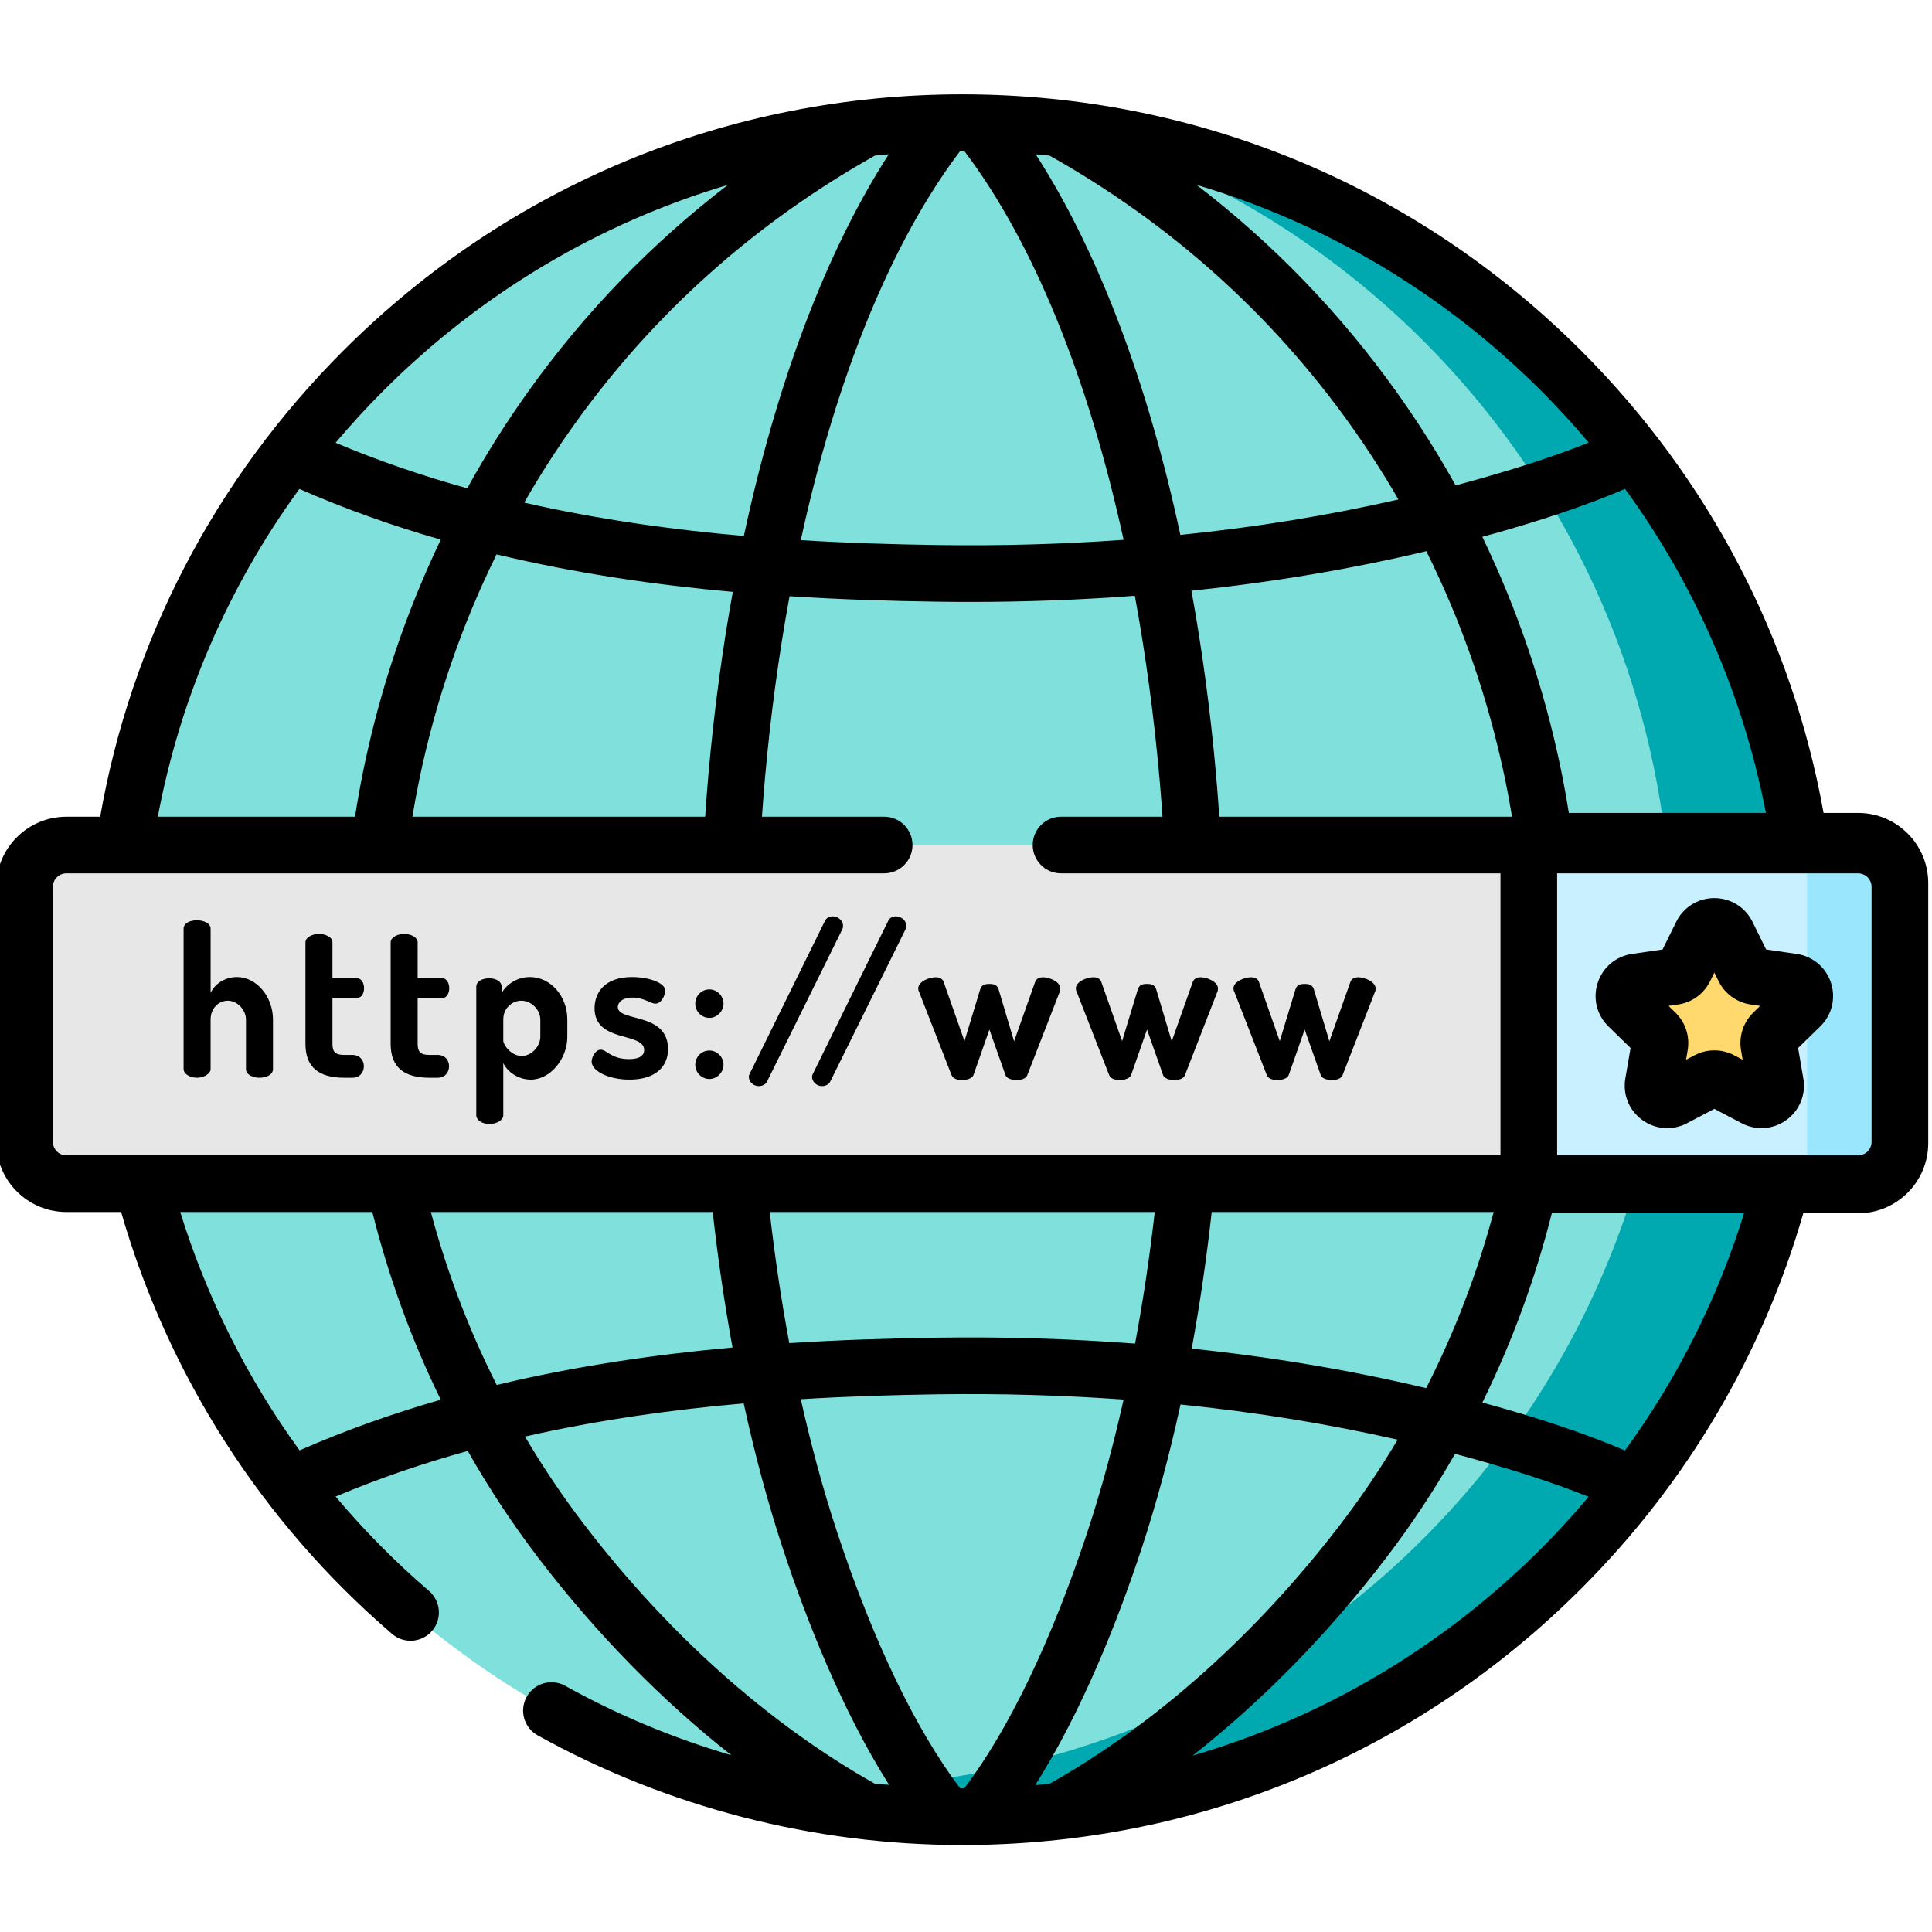
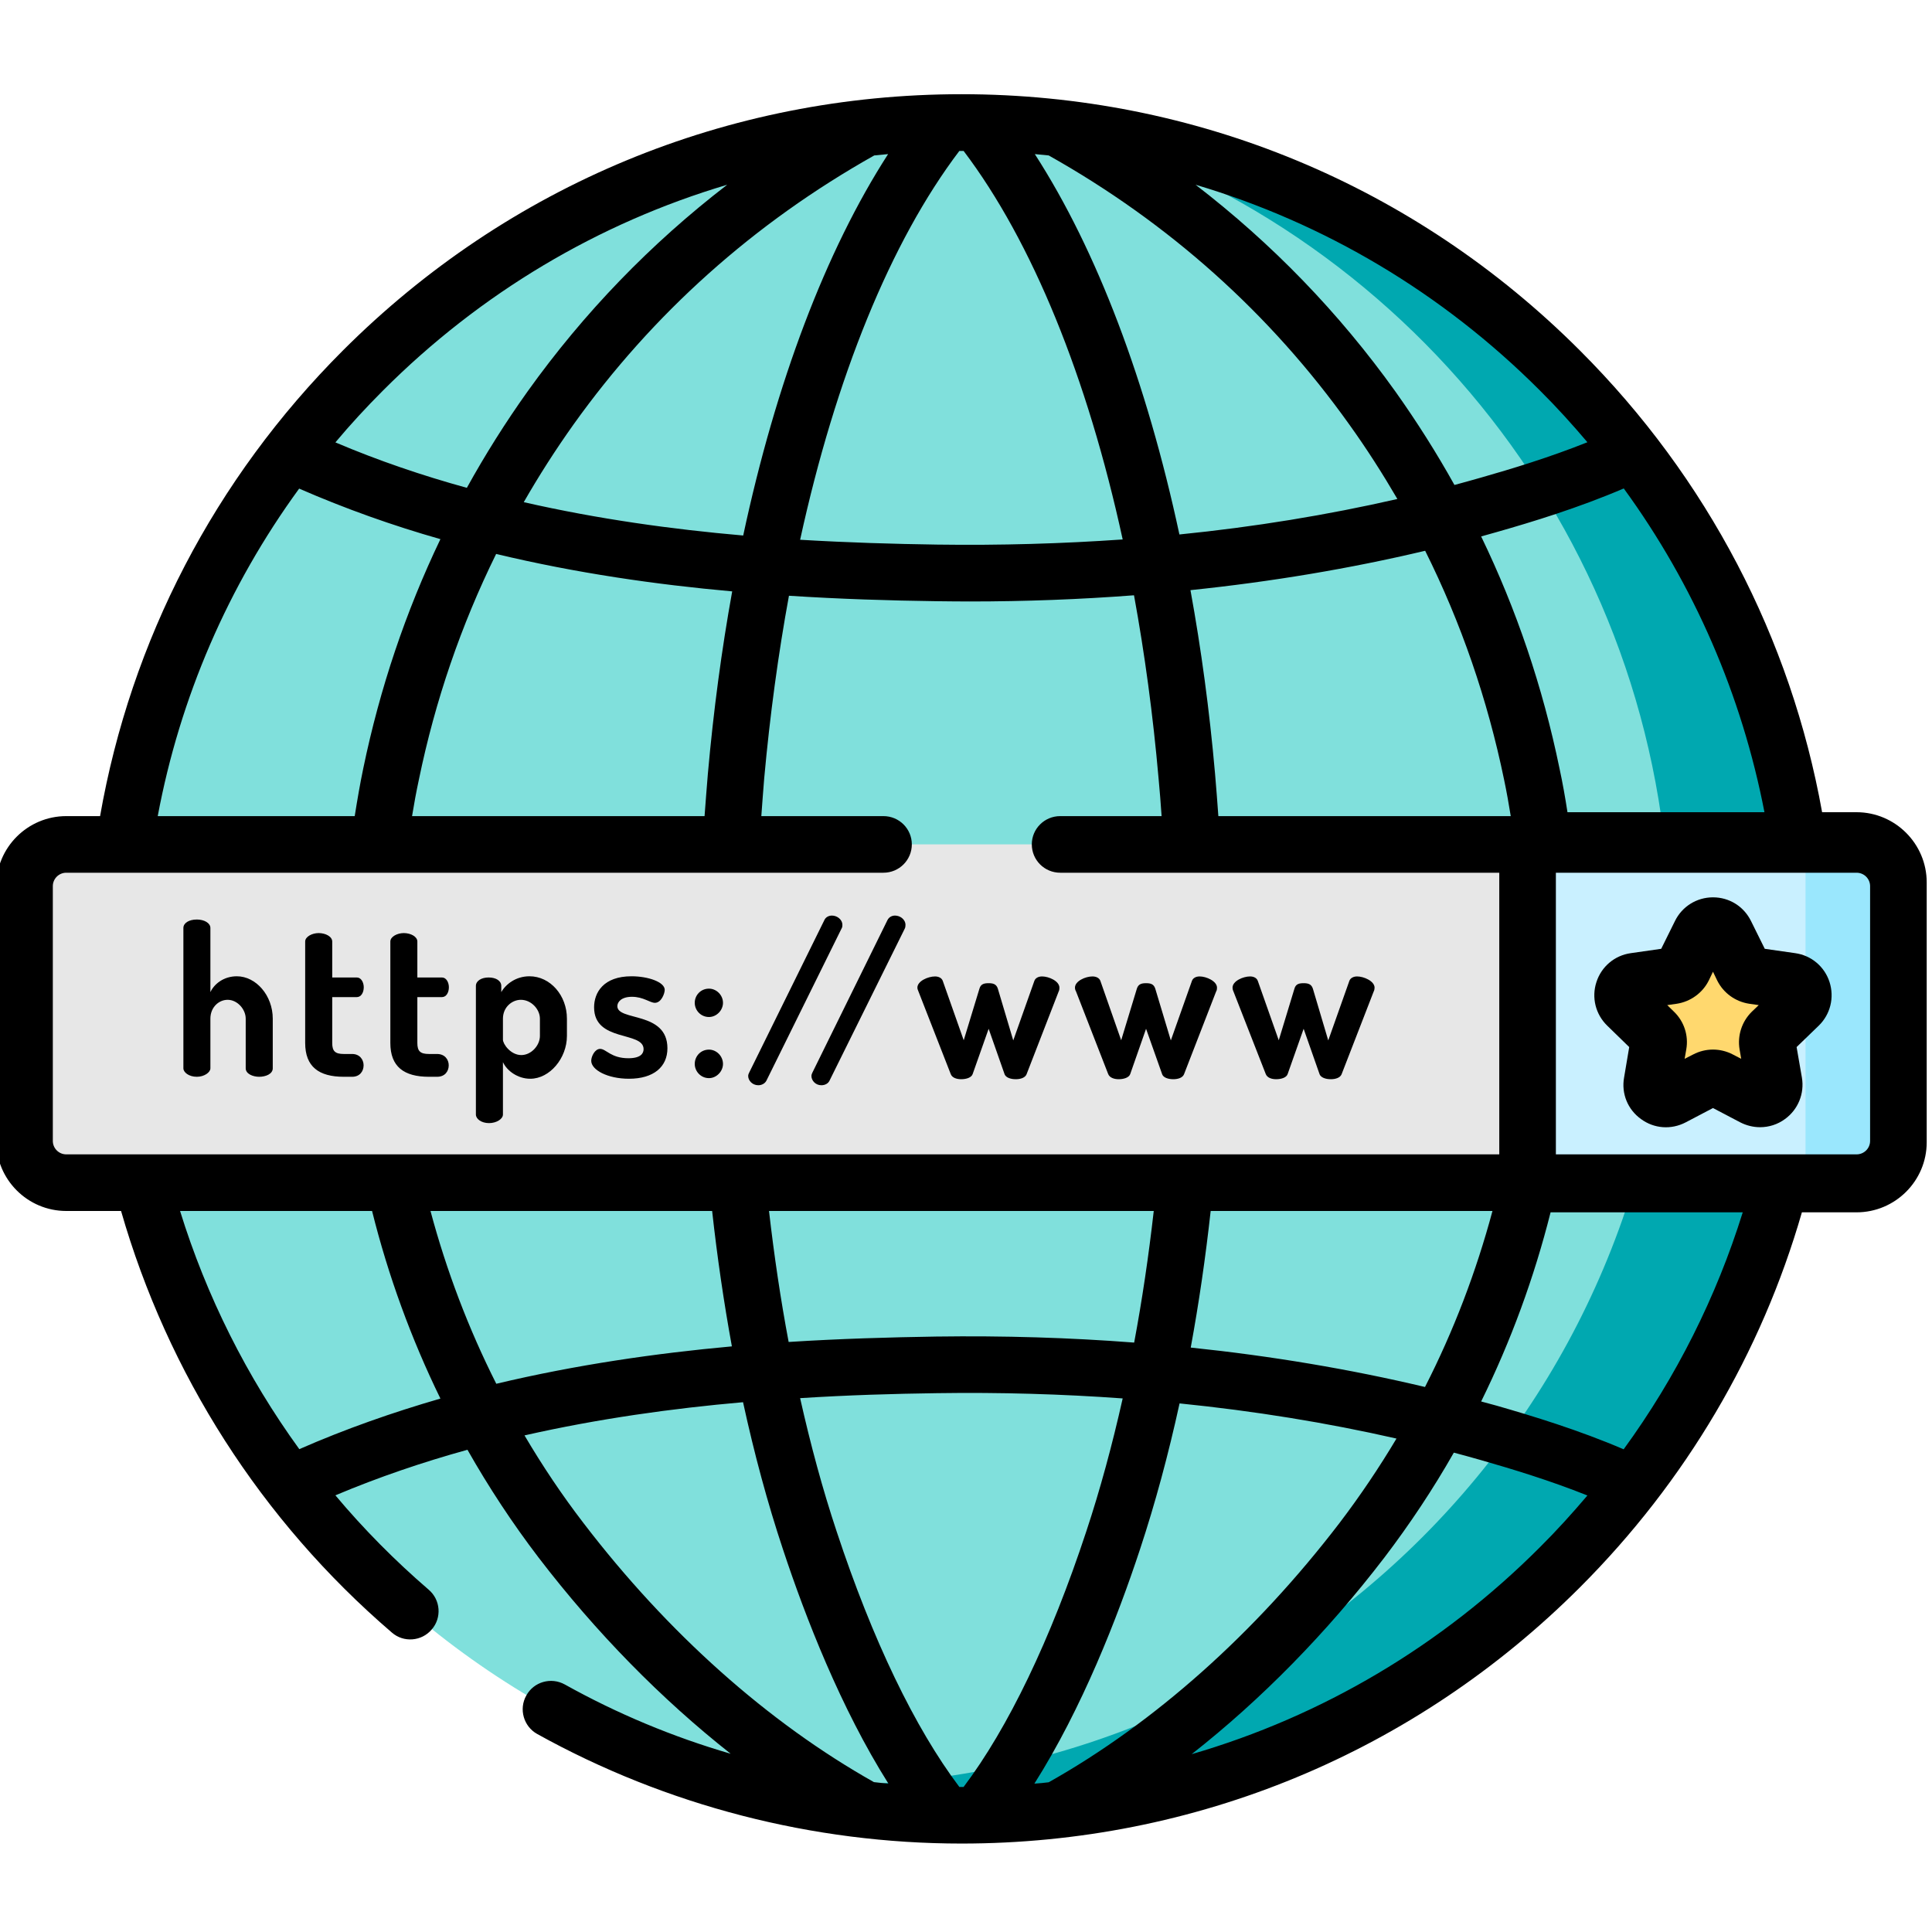
- <svg xmlns="http://www.w3.org/2000/svg" height="511pt" viewBox="1 -24 511.999 511" width="511pt">
-   <path d="m480.469 232.477c0 123.969-100.496 224.469-224.469 224.469s-224.469-100.5-224.469-224.469c0-123.973 100.496-224.469 224.469-224.469s224.469 100.496 224.469 224.469zm0 0" fill="#80e0dc" />
-   <path d="m480.469 232.477c0 123.969-100.496 224.469-224.469 224.469-22.953.0-45.105-3.445-65.965-9.852 9.629 1.262 19.449 1.914 29.43 1.914 123.969.0 224.469-100.5 224.469-224.469.0-101.02-66.727-186.441-158.504-214.621 110.066 14.414 195.039 108.566 195.039 222.559zm0 0" fill="#00a8b0" />
-   <path d="m493.406 289.184H18.594c-6.121.0-11.086-4.961-11.086-11.086v-67.57c0-6.121 4.961-11.086 11.086-11.086h474.812c6.125.0 11.086 4.965 11.086 11.086v67.57c0 6.125-4.961 11.086-11.086 11.086zm0 0" fill="#e7e7e7" />
-   <path d="m493.406 289.531h-87.258v-91.09h87.258c6.121.0 11.086 4.965 11.086 11.086v68.918c0 6.125-4.961 11.086-11.086 11.086zm0 0" fill="#c9f0ff" />
-   <path d="m458.688 223.109 4.496 9.105c.547 1.109 1.605 1.875 2.828 2.055l10.051 1.461c3.082.445 4.312 4.234 2.082 6.406l-7.273 7.09c-.887.863-1.289 2.105-1.078 3.324l1.715 10.008c.527 3.07-2.695 5.41-5.449 3.961l-8.992-4.727c-1.094-.574-2.402-.574-3.496.0l-8.988 4.727c-2.754 1.449-5.977-.891-5.449-3.961l1.715-10.008c.211-1.219-.195-2.461-1.078-3.324l-7.273-7.09c-2.23-2.172-1-5.961 2.082-6.406l10.051-1.461c1.223-.18 2.281-.945 2.828-2.055l4.496-9.105c1.375-2.793 5.359-2.793 6.734.0zm0 0" fill="#ffd86e" />
-   <path d="m493.406 289.184h-13.527v-89.738h13.527c6.121.0 11.086 4.961 11.086 11.086v67.57c0 6.121-4.961 11.082-11.086 11.082zm0 0" fill="#9ae7fd" />
-   <path d="m493.406 190.934h-9.141c-8.297-46.148-30.375-88.633-64.234-122.488C376.219 24.629 317.961.5 256 .5S135.781 24.629 91.969 68.445C57.867 102.547 35.707 145.398 27.551 191.938H18.594C8.34 191.938.0 200.277.0 210.531v67.57c0 10.25 8.34 18.594 18.594 18.594h14.504c12.387 43.016 37.086 81.98 71.812 111.812 3.145 2.699 7.883 2.344 10.586-.801 2.703-3.148 2.344-7.887-.801-10.59-8.984-7.715-17.246-16.09-24.75-25.012 11.477-4.836 23.203-8.824 35.016-12.094 5.609 9.898 11.902 19.449 18.883 28.57 15.293 19.988 32.562 37.574 50.969 52.07-15.293-4.48-30.082-10.637-44.031-18.391-3.625-2.012-8.195-.707-10.207 2.918-2.016 3.625-.711 8.195 2.914 10.211 34.223 19.012 73.129 29.062 112.512 29.062 61.961.0 120.215-24.129 164.031-67.945 28.145-28.141 48.141-62.254 58.859-99.469h14.516c10.254.0 18.594-8.34 18.594-18.594v-68.918c0-10.25-8.34-18.594-18.594-18.594zm-24.426.0h-52.227c-.625-3.891-1.316-7.781-2.121-11.668-4.461-21.535-11.434-42.098-20.805-61.508 1.383-.379 2.773-.75 4.148-1.141 9.559-2.734 21.727-6.453 33.68-11.566 18.668 25.629 31.336 54.84 37.324 85.883zm-67.277 1.004H324.125c-.258-3.766-.539-7.531-.871-11.289-1.488-16.797-3.684-33.059-6.512-48.609 21.52-2.234 42.305-5.73 62.246-10.473 9.512 19.098 16.523 39.418 20.941 60.746.664 3.203 1.238 6.414 1.773 9.625zm7.711-112.879c4.422 4.422 8.621 9.008 12.609 13.73-10 4.016-20.062 7.07-28.176 9.391-2.352.672-4.719 1.316-7.094 1.949-4.746-8.508-9.961-16.777-15.672-24.777-14.965-20.953-32.711-39.297-52.973-54.855 34.137 10.148 65.418 28.676 91.305 54.562zm-130.262-62.316c31.883 17.922 58.703 41.914 79.711 71.336 4.578 6.418 8.816 13.023 12.738 19.789-18.543 4.23-37.836 7.367-57.793 9.387-8.691-40.465-21.855-75.32-38.344-100.867 1.23.105 2.461.223 3.688.355zm-23.152-1.227c.184.0.363.004.547.004 18.242 24.074 32.828 60.035 42.223 103.039-16.039 1.156-32.469 1.629-49.262 1.383-11.398-.164-23.598-.52-36.297-1.293 9.395-43.043 23.988-79.039 42.242-103.129.184.0.363-.004.547-.004zm-19.465.871c-16.531 25.605-29.715 60.566-38.406 101.148-18.848-1.641-38.527-4.355-58.215-8.84 4.055-7.059 8.453-13.941 13.223-20.621 21.008-29.418 47.828-53.41 79.711-71.336 1.227-.129 2.457-.246 3.688-.352zm-41.336 115.969c-2.801 15.453-4.977 31.609-6.453 48.293-.332 3.758-.613 7.523-.867 11.289h-77.59c.531-3.211 1.117-6.422 1.781-9.625 4.352-21.016 11.234-41.047 20.531-59.902 21.195 5.086 42.371 8.121 62.598 9.945zm-92.613-53.297c25.887-25.887 57.168-44.414 91.305-54.562-20.266 15.559-38.012 33.902-52.973 54.855-5.883 8.238-11.238 16.77-16.094 25.551-11.77-3.262-23.457-7.242-34.891-12.062 4-4.738 8.215-9.34 12.652-13.781zm-22.25 26.008c12.289 5.395 24.844 9.816 37.473 13.445-9.188 19.191-16.039 39.496-20.441 60.754-.871 4.219-1.625 8.445-2.285 12.672h-52.258c5.906-31.414 18.648-60.973 37.512-86.871zm-61.742 176.613c-1.973.0-3.578-1.605-3.578-3.582v-67.57c0-1.973 1.605-3.578 3.578-3.578h216.719c4.148.0 7.508-3.359 7.508-7.508.0-4.145-3.359-7.508-7.508-7.508h-32.391c.234-3.32.488-6.645.781-9.961 1.488-16.801 3.691-33.016 6.535-48.465 13.695.879 26.82 1.27 39.055 1.445 2.961.043 5.914.066 8.859.066 14.812.0 29.348-.555 43.59-1.633 2.852 15.484 5.062 31.742 6.555 48.586.293 3.316.551 6.641.785 9.961h-26.895c-4.145.0-7.508 3.363-7.508 7.508.0 4.148 3.363 7.508 7.508 7.508h116.453v74.727h-380.047zm378.246 15.012c-4.324 16.141-10.309 31.789-17.898 46.68-19.906-4.73-40.645-8.234-62.125-10.469 2.156-11.738 3.926-23.84 5.293-36.207h74.73zm-89.82.0c-1.355 11.926-3.098 23.582-5.211 34.879-17.094-1.297-34.609-1.836-52.516-1.574-12.258.176-25.406.566-39.125 1.449-2.102-11.258-3.836-22.871-5.188-34.754zm-226.637 63.176c-13.945-19.219-24.617-40.562-31.621-63.176h50.906c4.312 17.172 10.367 33.848 18.137 49.75-12.613 3.625-25.152 8.039-37.422 13.426zm34.793-63.176h74.703c1.355 12.266 3.113 24.27 5.246 35.914-20.195 1.82-41.336 4.855-62.492 9.926-7.387-14.637-13.215-30.004-17.457-45.84zm117.598 151.473c-28.09-15.824-54.703-39.559-77.004-68.707-5.711-7.457-10.918-15.23-15.652-23.25 19.605-4.453 39.199-7.152 57.969-8.789 2.969 13.637 6.488 26.691 10.543 38.961 5.984 18.082 15.379 42.203 28.012 62.176-1.289-.113-2.578-.25-3.867-.391zm23.227 1.273c-.184.0-.363-.008-.547-.008-11.82-15.66-23.062-39.035-32.566-67.766-3.691-11.16-6.914-23.004-9.672-35.363 12.699-.77 24.895-1.129 36.293-1.293 16.793-.238 33.219.234 49.258 1.391-2.754 12.324-5.973 24.137-9.652 35.266-9.5 28.73-20.746 52.105-32.566 67.766-.184.004-.363.008-.547.008zm19.344-.859c12.641-19.977 22.043-44.109 28.023-62.199 4.031-12.184 7.527-25.137 10.48-38.672 19.871 2.012 39.078 5.125 57.543 9.328-4.602 7.727-9.648 15.223-15.16 22.422-22.324 29.176-48.965 52.93-77.082 68.754-1.266.133-2.535.254-3.805.367zm134.07-62.688c-26.156 26.156-57.82 44.797-92.367 54.871 18.457-14.516 35.777-32.141 51.109-52.18 6.801-8.883 12.941-18.18 18.438-27.805 2.43.648 4.852 1.309 7.254 1.992 8.105 2.32 18.16 5.375 28.156 9.387-3.988 4.723-8.168 9.316-12.59 13.734zm22.219-26c-11.945-5.105-24.105-8.824-33.656-11.555-1.375-.395-2.766-.762-4.148-1.141 7.895-16.02 14.039-32.84 18.414-50.156h50.953c-6.969 22.473-17.586 43.664-31.562 62.852zm65.352-81.789c0 1.973-1.605 3.578-3.578 3.578h-79.754v-74.73h79.754c1.973.0 3.578 1.609 3.578 3.582zm0 0" />
-   <path d="m477.141 228.301-8.098-1.176-3.621-7.34c-1.914-3.875-5.781-6.277-10.102-6.277-4.32.0-8.191 2.406-10.102 6.277l-3.621 7.34-8.098 1.176c-4.277.621-7.758 3.559-9.094 7.664-1.336 4.109-.242 8.535 2.852 11.551l5.859 5.711-1.383 8.066c-.734 4.254.984 8.477 4.48 11.016 3.492 2.539 8.035 2.871 11.863.859l7.242-3.809 7.242 3.809c1.664.871 3.461 1.305 5.254 1.305 2.324.0 4.637-.73 6.609-2.164 3.492-2.539 5.211-6.762 4.48-11.016l-1.383-8.066 5.859-5.711c3.094-3.016 4.184-7.441 2.852-11.551-1.336-4.105-4.82-7.043-9.094-7.664zm-11.512 15.551c-2.652 2.59-3.863 6.316-3.238 9.969l.434 2.52-2.262-1.188c-3.281-1.727-7.199-1.727-10.484.0l-2.262 1.188.43-2.52c.629-3.652-.582-7.379-3.238-9.969l-1.828-1.785 2.527-.367c3.668-.531 6.84-2.836 8.484-6.16l1.129-2.293 1.133 2.293c1.641 3.324 4.812 5.629 8.48 6.16l2.527.367zm0 0" />
-   <path d="m56.816 258.836c0 1.109-1.668 2.273-3.609 2.273-2.105.0-3.551-1.164-3.551-2.273v-37.223c0-1.332 1.445-2.223 3.551-2.223 1.941.0 3.609.891 3.609 2.223v17.027c.996-2.16 3.492-4.215 6.988-4.215 5.102.0 9.539 5.105 9.539 11.262v13.145c0 1.5-1.828 2.277-3.605 2.277-1.664.0-3.551-.777-3.551-2.277v-13.145c0-2.496-2.219-4.992-4.824-4.992-2.273.0-4.551 1.883-4.551 4.992v13.148zm0 0" />
-   <path d="m89.102 252.121c0 2.164.777 2.941 3.109 2.941H94.375c2.051.0 3.051 1.5 3.051 2.996.0 1.555-1 3.051-3.051 3.051h-2.164c-6.656.0-10.262-2.719-10.262-8.988V225.219C81.949 223.887 83.832 223 85.5 223c1.828.0 3.605.887 3.605 2.219v9.539h6.547c1.164.0 1.828 1.332 1.828 2.609.0 1.328-.664 2.605-1.828 2.605h-6.547v12.148zm0 0" />
-   <path d="m111.684 252.121c0 2.164.773 2.941 3.105 2.941h2.164c2.051.0 3.051 1.5 3.051 2.996.0 1.555-1 3.051-3.051 3.051h-2.164c-6.656.0-10.262-2.719-10.262-8.988V225.219c0-1.332 1.887-2.219 3.551-2.219 1.832.0 3.605.887 3.605 2.219v9.539h6.547c1.164.0 1.828 1.332 1.828 2.609.0 1.328-.664 2.605-1.828 2.605h-6.547zm0 0" />
-   <path d="m133.93 236.977v1.664c1.273-2.16 3.938-4.215 7.488-4.215 5.547.0 9.93 5.105 9.93 11.262v4.547c0 5.938-4.547 11.375-9.707 11.375-3.328.0-6.215-2.109-7.266-4.383v13.867c0 1.164-1.664 2.273-3.664 2.273-2.051.0-3.492-1.109-3.492-2.273v-34.117c0-1.332 1.496-2.219 3.383-2.219 1.941.0 3.328.887 3.328 2.219zm10.262 8.711c0-2.496-2.273-4.992-5.047-4.992-2.328.0-4.77 1.883-4.77 4.992v5.547c0 1.164 2.051 4.105 4.879 4.105 2.609.0 4.938-2.551 4.938-5.105zm0 0" />
-   <path d="m171.711 253.785c0-4.879-13.148-1.828-13.148-11.094.0-3.938 2.496-8.266 9.93-8.266 4.496.0 8.82 1.555 8.82 3.605.0 1-.941 3.441-2.605 3.441-1.332.0-3.051-1.609-6.102-1.609-2.773.0-3.883 1.387-3.883 2.496.0 4.051 13.312 1.277 13.312 11.148.0 4.941-3.66 8.102-10.207 8.102-5.656.0-10.039-2.332-10.039-4.773.0-1.164.996-3.16 2.383-3.16 1.609.0 2.832 2.496 7.492 2.496 3.27.0 4.047-1.277 4.047-2.387zm0 0" />
-   <path d="m192.738 241.473c0 1.996-1.719 3.77-3.715 3.77-2.164.0-3.773-1.773-3.773-3.77.0-2.055 1.609-3.773 3.773-3.773 1.996.0 3.715 1.719 3.715 3.773zm0 16.195c0 2-1.719 3.773-3.715 3.773-2.164.0-3.773-1.773-3.773-3.773.0-2.051 1.609-3.77 3.773-3.77 1.996.0 3.715 1.719 3.715 3.77zm0 0" />
-   <path d="m224.414 220.836c0 .332-.055.664-.223.996l-19.914 40.277c-.391.773-1.277 1.219-2.164 1.219-1.609.0-2.664-1.273-2.664-2.441.0-.332.113-.664.277-.941l19.914-40.441c.391-.777 1.168-1.164 2-1.164 1.332.0 2.773.996 2.773 2.496zm0 0" />
-   <path d="m241.172 220.836c0 .332-.059.664-.223.996l-19.918 40.277c-.387.773-1.273 1.219-2.16 1.219-1.609.0-2.664-1.273-2.664-2.441.0-.332.109-.664.277-.941l19.914-40.441c.391-.777 1.164-1.164 2-1.164 1.328.0 2.773.996 2.773 2.496zm0 0" />
-   <path d="m273.238 260.441c-.391.945-1.609 1.277-2.828 1.277-1.387.0-2.609-.445-2.941-1.277l-4.273-12.094-4.215 12.039c-.332.887-1.664 1.332-3.051 1.332-1.164.0-2.387-.332-2.773-1.332l-8.543-21.91c-.223-.445-.277-.777-.277-1.055.0-1.719 2.773-2.941 4.66-2.941.941.0 1.773.387 2.051 1.164l5.547 15.754 4.16-13.703c.391-1.273 1.332-1.441 2.441-1.441 1.055.0 2.055.168 2.441 1.441l4.105 13.758 5.602-15.809c.277-.723 1.055-1.164 2.055-1.164 1.773.0 4.605 1.219 4.605 2.996.0.332-.055.719-.223 1zm0 0" />
-   <path d="m315.012 260.441c-.387.945-1.605 1.277-2.828 1.277-1.387.0-2.605-.445-2.941-1.277l-4.27-12.094-4.219 12.039c-.332.887-1.66 1.332-3.051 1.332-1.164.0-2.383-.332-2.773-1.332l-8.543-21.91c-.223-.445-.277-.777-.277-1.055.0-1.719 2.773-2.941 4.66-2.941.941.0 1.773.387 2.055 1.164l5.547 15.754 4.16-13.703c.387-1.273 1.332-1.441 2.441-1.441 1.055.0 2.051.168 2.438 1.441l4.105 13.758 5.605-15.809c.277-.723 1.055-1.164 2.051-1.164 1.777.0 4.605 1.219 4.605 2.996.0.332-.055.719-.223 1zm0 0" />
-   <path d="m356.789 260.441c-.387.945-1.605 1.277-2.828 1.277-1.387.0-2.605-.445-2.941-1.277l-4.27-12.094-4.219 12.039c-.332.887-1.664 1.332-3.051 1.332-1.164.0-2.383-.332-2.773-1.332l-8.543-21.91c-.223-.445-.277-.777-.277-1.055.0-1.719 2.773-2.941 4.66-2.941.941.0 1.773.387 2.055 1.164l5.547 15.754 4.16-13.703c.387-1.273 1.328-1.441 2.438-1.441 1.055.0 2.055.168 2.441 1.441l4.105 13.758 5.605-15.809c.273-.723 1.055-1.164 2.051-1.164 1.773.0 4.605 1.219 4.605 2.996.0.332-.055.719-.223 1zm0 0" />
+ <svg xmlns="http://www.w3.org/2000/svg" width="50pt" height="50pt" viewBox="0 0 50 50" version="1.1">
+   <g id="surface1">
+     <path style=" stroke:none;fill-rule:nonzero;fill:rgb(50.196%,87.843%,86.275%);fill-opacity:1;" d="M 46.785 25.074 C 46.785 37.172 36.98 46.977 24.883 46.977 C 12.785 46.977 2.98 37.172 2.98 25.074 C 2.98 12.977 12.785 3.172 24.883 3.172 C 36.98 3.172 46.785 12.977 46.785 25.074 Z M 46.785 25.074 " />
+     <path style=" stroke:none;fill-rule:nonzero;fill:rgb(0%,65.882%,69.02%);fill-opacity:1;" d="M 46.785 25.074 C 46.785 37.172 36.98 46.977 24.883 46.977 C 22.645 46.977 20.48 46.641 18.445 46.016 C 19.387 46.141 20.344 46.203 21.316 46.203 C 33.414 46.203 43.219 36.398 43.219 24.301 C 43.219 14.445 36.711 6.109 27.754 3.359 C 38.492 4.766 46.785 13.953 46.785 25.074 Z M 46.785 25.074 " />
+     <path style=" stroke:none;fill-rule:nonzero;fill:rgb(90.588%,90.588%,90.588%);fill-opacity:1;" d="M 48.047 30.609 L 1.715 30.609 C 1.121 30.609 0.637 30.125 0.637 29.527 L 0.637 22.934 C 0.637 22.336 1.121 21.852 1.715 21.852 L 48.047 21.852 C 48.645 21.852 49.129 22.336 49.129 22.934 L 49.129 29.527 C 49.129 30.125 48.645 30.609 48.047 30.609 Z M 48.047 30.609 " />
+     <path style=" stroke:none;fill-rule:nonzero;fill:rgb(78.824%,94.118%,100%);fill-opacity:1;" d="M 48.047 30.641 L 39.535 30.641 L 39.535 21.754 L 48.047 21.754 C 48.645 21.754 49.129 22.238 49.129 22.836 L 49.129 29.562 C 49.129 30.156 48.645 30.641 48.047 30.641 Z M 48.047 30.641 " />
+     <path style=" stroke:none;fill-rule:nonzero;fill:rgb(100%,84.706%,43.137%);fill-opacity:1;" d="M 44.66 24.16 L 45.098 25.051 C 45.152 25.156 45.254 25.234 45.375 25.25 L 46.355 25.395 C 46.656 25.438 46.777 25.805 46.559 26.02 L 45.848 26.711 C 45.762 26.793 45.723 26.914 45.742 27.035 L 45.91 28.012 C 45.961 28.309 45.648 28.539 45.379 28.398 L 44.5 27.938 C 44.395 27.879 44.266 27.879 44.16 27.938 L 43.285 28.398 C 43.016 28.539 42.699 28.309 42.75 28.012 L 42.918 27.035 C 42.941 26.914 42.898 26.793 42.812 26.711 L 42.105 26.02 C 41.887 25.805 42.008 25.438 42.309 25.395 L 43.289 25.25 C 43.406 25.234 43.512 25.156 43.562 25.051 L 44.004 24.16 C 44.137 23.891 44.527 23.891 44.66 24.16 Z M 44.66 24.16 " />
+     <path style=" stroke:none;fill-rule:nonzero;fill:rgb(60.392%,90.588%,99.216%);fill-opacity:1;" d="M 48.047 30.609 L 46.727 30.609 L 46.727 21.852 L 48.047 21.852 C 48.645 21.852 49.129 22.336 49.129 22.934 L 49.129 29.527 C 49.129 30.125 48.645 30.609 48.047 30.609 Z M 48.047 30.609 " />
+     <path style=" stroke:none;fill-rule:nonzero;fill:rgb(0%,0%,0%);fill-opacity:1;" d="M 48.047 21.02 L 47.156 21.02 C 46.348 16.52 44.191 12.371 40.887 9.07 C 36.613 4.793 30.93 2.438 24.883 2.438 C 18.836 2.438 13.152 4.793 8.875 9.07 C 5.547 12.398 3.387 16.578 2.59 21.121 L 1.715 21.121 C 0.715 21.121 -0.098 21.934 -0.098 22.934 L -0.098 29.527 C -0.098 30.527 0.715 31.34 1.715 31.34 L 3.133 31.34 C 4.34 35.539 6.75 39.34 10.141 42.25 C 10.445 42.516 10.91 42.48 11.172 42.172 C 11.438 41.867 11.402 41.402 11.094 41.141 C 10.219 40.387 9.41 39.57 8.68 38.699 C 9.801 38.227 10.941 37.84 12.098 37.52 C 12.645 38.484 13.258 39.418 13.938 40.309 C 15.43 42.258 17.117 43.973 18.91 45.387 C 17.418 44.953 15.977 44.352 14.617 43.594 C 14.262 43.398 13.816 43.523 13.621 43.879 C 13.422 44.23 13.551 44.68 13.902 44.875 C 17.242 46.73 21.039 47.711 24.883 47.711 C 30.93 47.711 36.613 45.355 40.887 41.082 C 43.633 38.336 45.586 35.008 46.633 31.375 L 48.047 31.375 C 49.047 31.375 49.863 30.562 49.863 29.562 L 49.863 22.836 C 49.863 21.836 49.047 21.02 48.047 21.02 Z M 45.664 21.02 L 40.566 21.02 C 40.508 20.641 40.441 20.262 40.359 19.883 C 39.926 17.781 39.246 15.773 38.332 13.883 C 38.465 13.844 38.602 13.809 38.734 13.77 C 39.668 13.504 40.855 13.141 42.023 12.641 C 43.844 15.141 45.078 17.992 45.664 21.02 Z M 39.098 21.121 L 31.531 21.121 C 31.504 20.754 31.477 20.383 31.445 20.02 C 31.301 18.379 31.086 16.793 30.809 15.273 C 32.91 15.055 34.938 14.715 36.883 14.254 C 37.812 16.117 38.496 18.098 38.926 20.18 C 38.992 20.492 39.047 20.805 39.098 21.121 Z M 39.852 10.105 C 40.285 10.535 40.691 10.984 41.082 11.445 C 40.105 11.836 39.125 12.133 38.332 12.359 C 38.102 12.426 37.871 12.488 37.641 12.551 C 37.18 11.723 36.668 10.914 36.113 10.133 C 34.652 8.09 32.918 6.301 30.941 4.781 C 34.273 5.77 37.328 7.578 39.852 10.105 Z M 27.141 4.023 C 30.254 5.773 32.871 8.113 34.918 10.984 C 35.367 11.609 35.781 12.258 36.164 12.914 C 34.352 13.328 32.469 13.637 30.523 13.832 C 29.676 9.883 28.391 6.484 26.781 3.988 C 26.902 4 27.023 4.012 27.141 4.023 Z M 24.883 3.906 C 24.898 3.906 24.918 3.906 24.938 3.906 C 26.715 6.254 28.141 9.762 29.055 13.961 C 27.492 14.07 25.887 14.117 24.25 14.094 C 23.137 14.078 21.945 14.043 20.707 13.969 C 21.625 9.77 23.047 6.254 24.828 3.906 C 24.848 3.906 24.863 3.906 24.883 3.906 Z M 22.984 3.988 C 21.371 6.488 20.082 9.898 19.234 13.859 C 17.395 13.699 15.477 13.434 13.555 12.996 C 13.949 12.309 14.379 11.637 14.844 10.984 C 16.895 8.113 19.512 5.773 22.625 4.023 C 22.742 4.012 22.863 4 22.984 3.988 Z M 18.949 15.305 C 18.676 16.812 18.465 18.391 18.32 20.02 C 18.289 20.383 18.262 20.754 18.234 21.121 L 10.664 21.121 C 10.715 20.805 10.773 20.492 10.84 20.18 C 11.262 18.129 11.934 16.176 12.84 14.336 C 14.91 14.832 16.977 15.129 18.949 15.305 Z M 9.914 10.105 C 12.438 7.578 15.492 5.77 18.82 4.781 C 16.844 6.301 15.113 8.09 13.652 10.133 C 13.078 10.938 12.555 11.77 12.082 12.625 C 10.934 12.309 9.793 11.922 8.68 11.449 C 9.066 10.988 9.48 10.539 9.914 10.105 Z M 7.742 12.645 C 8.941 13.168 10.164 13.602 11.398 13.953 C 10.5 15.828 9.832 17.809 9.402 19.883 C 9.316 20.293 9.246 20.707 9.18 21.121 L 4.082 21.121 C 4.656 18.055 5.902 15.168 7.742 12.645 Z M 1.715 29.875 C 1.523 29.875 1.367 29.719 1.367 29.527 L 1.367 22.934 C 1.367 22.742 1.523 22.586 1.715 22.586 L 22.863 22.586 C 23.27 22.586 23.598 22.258 23.598 21.852 C 23.598 21.449 23.27 21.121 22.863 21.121 L 19.703 21.121 C 19.727 20.797 19.75 20.473 19.777 20.148 C 19.926 18.508 20.141 16.926 20.418 15.418 C 21.754 15.504 23.035 15.543 24.227 15.559 C 24.516 15.562 24.805 15.566 25.094 15.566 C 26.539 15.566 27.957 15.512 29.348 15.406 C 29.625 16.918 29.84 18.504 29.984 20.148 C 30.016 20.473 30.039 20.797 30.062 21.121 L 27.438 21.121 C 27.031 21.121 26.703 21.449 26.703 21.852 C 26.703 22.258 27.031 22.586 27.438 22.586 L 38.801 22.586 L 38.801 29.875 Z M 38.625 31.34 C 38.203 32.914 37.621 34.441 36.879 35.895 C 34.938 35.434 32.914 35.094 30.816 34.875 C 31.027 33.73 31.199 32.547 31.332 31.34 Z M 29.859 31.34 C 29.727 32.504 29.559 33.641 29.352 34.746 C 27.684 34.617 25.977 34.566 24.227 34.59 C 23.031 34.609 21.75 34.645 20.41 34.73 C 20.203 33.633 20.035 32.5 19.902 31.34 Z M 7.746 37.504 C 6.387 35.629 5.344 33.547 4.66 31.34 L 9.629 31.34 C 10.047 33.016 10.641 34.645 11.398 36.195 C 10.168 36.551 8.941 36.98 7.746 37.504 Z M 11.141 31.34 L 18.43 31.34 C 18.562 32.539 18.734 33.711 18.941 34.844 C 16.973 35.023 14.91 35.32 12.844 35.812 C 12.125 34.387 11.555 32.887 11.141 31.34 Z M 22.617 46.121 C 19.875 44.578 17.277 42.262 15.102 39.418 C 14.543 38.691 14.035 37.93 13.574 37.148 C 15.488 36.715 17.398 36.449 19.23 36.289 C 19.52 37.621 19.863 38.895 20.262 40.094 C 20.844 41.855 21.762 44.211 22.992 46.16 C 22.867 46.148 22.742 46.137 22.617 46.121 Z M 24.883 46.246 C 24.863 46.246 24.848 46.246 24.828 46.246 C 23.676 44.719 22.578 42.438 21.652 39.633 C 21.289 38.543 20.977 37.387 20.707 36.184 C 21.945 36.105 23.137 36.07 24.25 36.055 C 25.887 36.031 27.488 36.078 29.055 36.191 C 28.785 37.395 28.473 38.547 28.113 39.633 C 27.188 42.438 26.09 44.719 24.938 46.246 C 24.918 46.246 24.898 46.246 24.883 46.246 Z M 26.77 46.16 C 28.004 44.211 28.922 41.859 29.504 40.094 C 29.898 38.902 30.238 37.641 30.527 36.32 C 32.465 36.516 34.34 36.82 36.141 37.23 C 35.691 37.984 35.199 38.715 34.664 39.418 C 32.484 42.266 29.883 44.582 27.141 46.125 C 27.02 46.141 26.895 46.152 26.77 46.16 Z M 39.852 40.043 C 37.301 42.598 34.211 44.418 30.84 45.398 C 32.641 43.984 34.332 42.262 35.828 40.309 C 36.488 39.441 37.09 38.535 37.625 37.594 C 37.863 37.656 38.098 37.723 38.332 37.789 C 39.125 38.016 40.105 38.312 41.082 38.703 C 40.691 39.164 40.285 39.613 39.852 40.043 Z M 42.02 37.508 C 40.855 37.008 39.668 36.648 38.734 36.379 C 38.602 36.344 38.465 36.305 38.332 36.27 C 39.102 34.707 39.703 33.066 40.129 31.375 L 45.102 31.375 C 44.418 33.566 43.383 35.637 42.02 37.508 Z M 48.398 29.527 C 48.398 29.719 48.242 29.875 48.047 29.875 L 40.266 29.875 L 40.266 22.586 L 48.047 22.586 C 48.242 22.586 48.398 22.742 48.398 22.934 Z M 48.398 29.527 " />
+     <path style=" stroke:none;fill-rule:nonzero;fill:rgb(0%,0%,0%);fill-opacity:1;" d="M 46.461 24.668 L 45.672 24.555 L 45.316 23.836 C 45.129 23.457 44.754 23.223 44.332 23.223 C 43.91 23.223 43.531 23.461 43.348 23.836 L 42.992 24.555 L 42.203 24.668 C 41.785 24.727 41.445 25.016 41.316 25.414 C 41.184 25.816 41.293 26.25 41.594 26.543 L 42.164 27.098 L 42.031 27.887 C 41.957 28.301 42.125 28.715 42.469 28.961 C 42.809 29.211 43.25 29.242 43.625 29.047 L 44.332 28.676 L 45.039 29.047 C 45.199 29.129 45.375 29.172 45.551 29.172 C 45.777 29.172 46.004 29.102 46.195 28.961 C 46.535 28.715 46.703 28.301 46.633 27.887 L 46.496 27.098 L 47.07 26.543 C 47.371 26.25 47.477 25.816 47.348 25.414 C 47.219 25.016 46.879 24.727 46.461 24.668 Z M 45.336 26.184 C 45.078 26.438 44.961 26.801 45.02 27.156 L 45.062 27.402 L 44.844 27.289 C 44.523 27.121 44.141 27.121 43.82 27.289 L 43.598 27.402 L 43.641 27.156 C 43.703 26.801 43.586 26.438 43.324 26.184 L 43.148 26.012 L 43.395 25.977 C 43.75 25.922 44.062 25.699 44.223 25.375 L 44.332 25.148 L 44.441 25.375 C 44.602 25.699 44.91 25.922 45.27 25.977 L 45.516 26.012 Z M 45.336 26.184 " />
+     <path style=" stroke:none;fill-rule:nonzero;fill:rgb(0%,0%,0%);fill-opacity:1;" d="M 5.445 27.648 C 5.445 27.754 5.285 27.867 5.094 27.867 C 4.891 27.867 4.746 27.754 4.746 27.648 L 4.746 24.016 C 4.746 23.887 4.891 23.797 5.094 23.797 C 5.285 23.797 5.445 23.887 5.445 24.016 L 5.445 25.676 C 5.543 25.465 5.789 25.266 6.129 25.266 C 6.625 25.266 7.059 25.762 7.059 26.363 L 7.059 27.648 C 7.059 27.793 6.879 27.867 6.707 27.867 C 6.547 27.867 6.359 27.793 6.359 27.648 L 6.359 26.363 C 6.359 26.121 6.145 25.875 5.891 25.875 C 5.668 25.875 5.445 26.062 5.445 26.363 Z M 5.445 27.648 " />
+     <path style=" stroke:none;fill-rule:nonzero;fill:rgb(0%,0%,0%);fill-opacity:1;" d="M 8.598 26.992 C 8.598 27.203 8.672 27.277 8.898 27.277 L 9.113 27.277 C 9.312 27.277 9.41 27.426 9.41 27.57 C 9.41 27.723 9.312 27.867 9.113 27.867 L 8.898 27.867 C 8.25 27.867 7.898 27.605 7.898 26.992 L 7.898 24.367 C 7.898 24.238 8.082 24.148 8.246 24.148 C 8.426 24.148 8.598 24.238 8.598 24.367 L 8.598 25.297 L 9.234 25.297 C 9.348 25.297 9.414 25.426 9.414 25.551 C 9.414 25.684 9.348 25.805 9.234 25.805 L 8.598 25.805 Z M 8.598 26.992 " />
+     <path style=" stroke:none;fill-rule:nonzero;fill:rgb(0%,0%,0%);fill-opacity:1;" d="M 10.801 26.992 C 10.801 27.203 10.875 27.277 11.102 27.277 L 11.312 27.277 C 11.516 27.277 11.613 27.426 11.613 27.57 C 11.613 27.723 11.516 27.867 11.312 27.867 L 11.102 27.867 C 10.453 27.867 10.102 27.605 10.102 26.992 L 10.102 24.367 C 10.102 24.238 10.285 24.148 10.449 24.148 C 10.629 24.148 10.801 24.238 10.801 24.367 L 10.801 25.297 L 11.438 25.297 C 11.551 25.297 11.617 25.426 11.617 25.551 C 11.617 25.684 11.551 25.805 11.438 25.805 L 10.801 25.805 Z M 10.801 26.992 " />
+     <path style=" stroke:none;fill-rule:nonzero;fill:rgb(0%,0%,0%);fill-opacity:1;" d="M 12.973 25.516 L 12.973 25.676 C 13.094 25.465 13.355 25.266 13.703 25.266 C 14.242 25.266 14.672 25.762 14.672 26.363 L 14.672 26.809 C 14.672 27.387 14.227 27.918 13.723 27.918 C 13.398 27.918 13.117 27.711 13.016 27.488 L 13.016 28.844 C 13.016 28.957 12.852 29.066 12.656 29.066 C 12.457 29.066 12.316 28.957 12.316 28.844 L 12.316 25.516 C 12.316 25.383 12.461 25.297 12.645 25.297 C 12.836 25.297 12.973 25.383 12.973 25.516 Z M 13.973 26.363 C 13.973 26.121 13.75 25.875 13.48 25.875 C 13.254 25.875 13.016 26.062 13.016 26.363 L 13.016 26.906 C 13.016 27.02 13.215 27.305 13.492 27.305 C 13.746 27.305 13.973 27.059 13.973 26.809 Z M 13.973 26.363 " />
+     <path style=" stroke:none;fill-rule:nonzero;fill:rgb(0%,0%,0%);fill-opacity:1;" d="M 16.656 27.152 C 16.656 26.68 15.375 26.977 15.375 26.07 C 15.375 25.688 15.617 25.266 16.344 25.266 C 16.781 25.266 17.203 25.418 17.203 25.617 C 17.203 25.715 17.113 25.953 16.949 25.953 C 16.82 25.953 16.652 25.797 16.355 25.797 C 16.082 25.797 15.977 25.93 15.977 26.039 C 15.977 26.434 17.273 26.164 17.273 27.129 C 17.273 27.609 16.918 27.918 16.277 27.918 C 15.727 27.918 15.301 27.691 15.301 27.453 C 15.301 27.34 15.395 27.145 15.531 27.145 C 15.688 27.145 15.809 27.387 16.262 27.387 C 16.582 27.387 16.656 27.262 16.656 27.152 Z M 16.656 27.152 " />
+     <path style=" stroke:none;fill-rule:nonzero;fill:rgb(0%,0%,0%);fill-opacity:1;" d="M 18.711 25.953 C 18.711 26.148 18.543 26.32 18.348 26.32 C 18.137 26.32 17.98 26.148 17.98 25.953 C 17.98 25.754 18.137 25.586 18.348 25.586 C 18.543 25.586 18.711 25.754 18.711 25.953 Z M 18.711 27.535 C 18.711 27.727 18.543 27.902 18.348 27.902 C 18.137 27.902 17.98 27.727 17.98 27.535 C 17.98 27.332 18.137 27.164 18.348 27.164 C 18.543 27.164 18.711 27.332 18.711 27.535 Z M 18.711 27.535 " />
+     <path style=" stroke:none;fill-rule:nonzero;fill:rgb(0%,0%,0%);fill-opacity:1;" d="M 21.801 23.938 C 21.801 23.973 21.797 24.004 21.777 24.035 L 19.836 27.965 C 19.797 28.043 19.711 28.086 19.625 28.086 C 19.469 28.086 19.363 27.961 19.363 27.848 C 19.363 27.816 19.375 27.781 19.391 27.754 L 21.336 23.809 C 21.371 23.734 21.449 23.695 21.531 23.695 C 21.66 23.695 21.801 23.793 21.801 23.938 Z M 21.801 23.938 " />
+     <path style=" stroke:none;fill-rule:nonzero;fill:rgb(0%,0%,0%);fill-opacity:1;" d="M 23.434 23.938 C 23.434 23.973 23.43 24.004 23.414 24.035 L 21.469 27.965 C 21.434 28.043 21.348 28.086 21.258 28.086 C 21.102 28.086 21 27.961 21 27.848 C 21 27.816 21.012 27.781 21.027 27.754 L 22.969 23.809 C 23.008 23.734 23.082 23.695 23.164 23.695 C 23.293 23.695 23.434 23.793 23.434 23.938 Z M 23.434 23.938 " />
+     <path style=" stroke:none;fill-rule:nonzero;fill:rgb(0%,0%,0%);fill-opacity:1;" d="M 26.566 27.805 C 26.527 27.895 26.406 27.93 26.289 27.93 C 26.152 27.93 26.035 27.887 26 27.805 L 25.586 26.625 L 25.172 27.797 C 25.141 27.887 25.012 27.93 24.875 27.93 C 24.762 27.93 24.641 27.895 24.605 27.797 L 23.77 25.66 C 23.75 25.617 23.742 25.586 23.742 25.559 C 23.742 25.391 24.016 25.27 24.199 25.27 C 24.289 25.27 24.371 25.309 24.398 25.383 L 24.941 26.922 L 25.348 25.586 C 25.383 25.461 25.477 25.445 25.586 25.445 C 25.688 25.445 25.785 25.461 25.824 25.586 L 26.223 26.926 L 26.77 25.383 C 26.797 25.312 26.871 25.27 26.969 25.27 C 27.145 25.27 27.418 25.391 27.418 25.562 C 27.418 25.594 27.414 25.633 27.398 25.66 Z M 26.566 27.805 " />
+     <path style=" stroke:none;fill-rule:nonzero;fill:rgb(0%,0%,0%);fill-opacity:1;" d="M 30.641 27.805 C 30.602 27.895 30.484 27.93 30.363 27.93 C 30.23 27.93 30.109 27.887 30.078 27.805 L 29.66 26.625 L 29.25 27.797 C 29.219 27.887 29.086 27.93 28.953 27.93 C 28.84 27.93 28.719 27.895 28.68 27.797 L 27.848 25.66 C 27.824 25.617 27.82 25.586 27.82 25.559 C 27.82 25.391 28.09 25.27 28.273 25.27 C 28.367 25.27 28.449 25.309 28.477 25.383 L 29.016 26.922 L 29.422 25.586 C 29.461 25.461 29.555 25.445 29.66 25.445 C 29.766 25.445 29.859 25.461 29.898 25.586 L 30.301 26.926 L 30.848 25.383 C 30.875 25.312 30.949 25.27 31.047 25.27 C 31.219 25.27 31.496 25.391 31.496 25.562 C 31.496 25.594 31.492 25.633 31.473 25.66 Z M 30.641 27.805 " />
+     <path style=" stroke:none;fill-rule:nonzero;fill:rgb(0%,0%,0%);fill-opacity:1;" d="M 34.719 27.805 C 34.68 27.895 34.559 27.93 34.441 27.93 C 34.305 27.93 34.188 27.887 34.152 27.805 L 33.738 26.625 L 33.324 27.797 C 33.293 27.887 33.164 27.93 33.027 27.93 C 32.914 27.93 32.797 27.895 32.758 27.797 L 31.922 25.66 C 31.902 25.617 31.898 25.586 31.898 25.559 C 31.898 25.391 32.168 25.27 32.352 25.27 C 32.445 25.27 32.523 25.309 32.551 25.383 L 33.094 26.922 L 33.5 25.586 C 33.535 25.461 33.629 25.445 33.738 25.445 C 33.84 25.445 33.938 25.461 33.977 25.586 L 34.375 26.926 L 34.922 25.383 C 34.949 25.312 35.027 25.27 35.121 25.27 C 35.297 25.27 35.574 25.391 35.574 25.562 C 35.574 25.594 35.566 25.633 35.551 25.66 Z M 34.719 27.805 " />
+   </g>
</svg>
